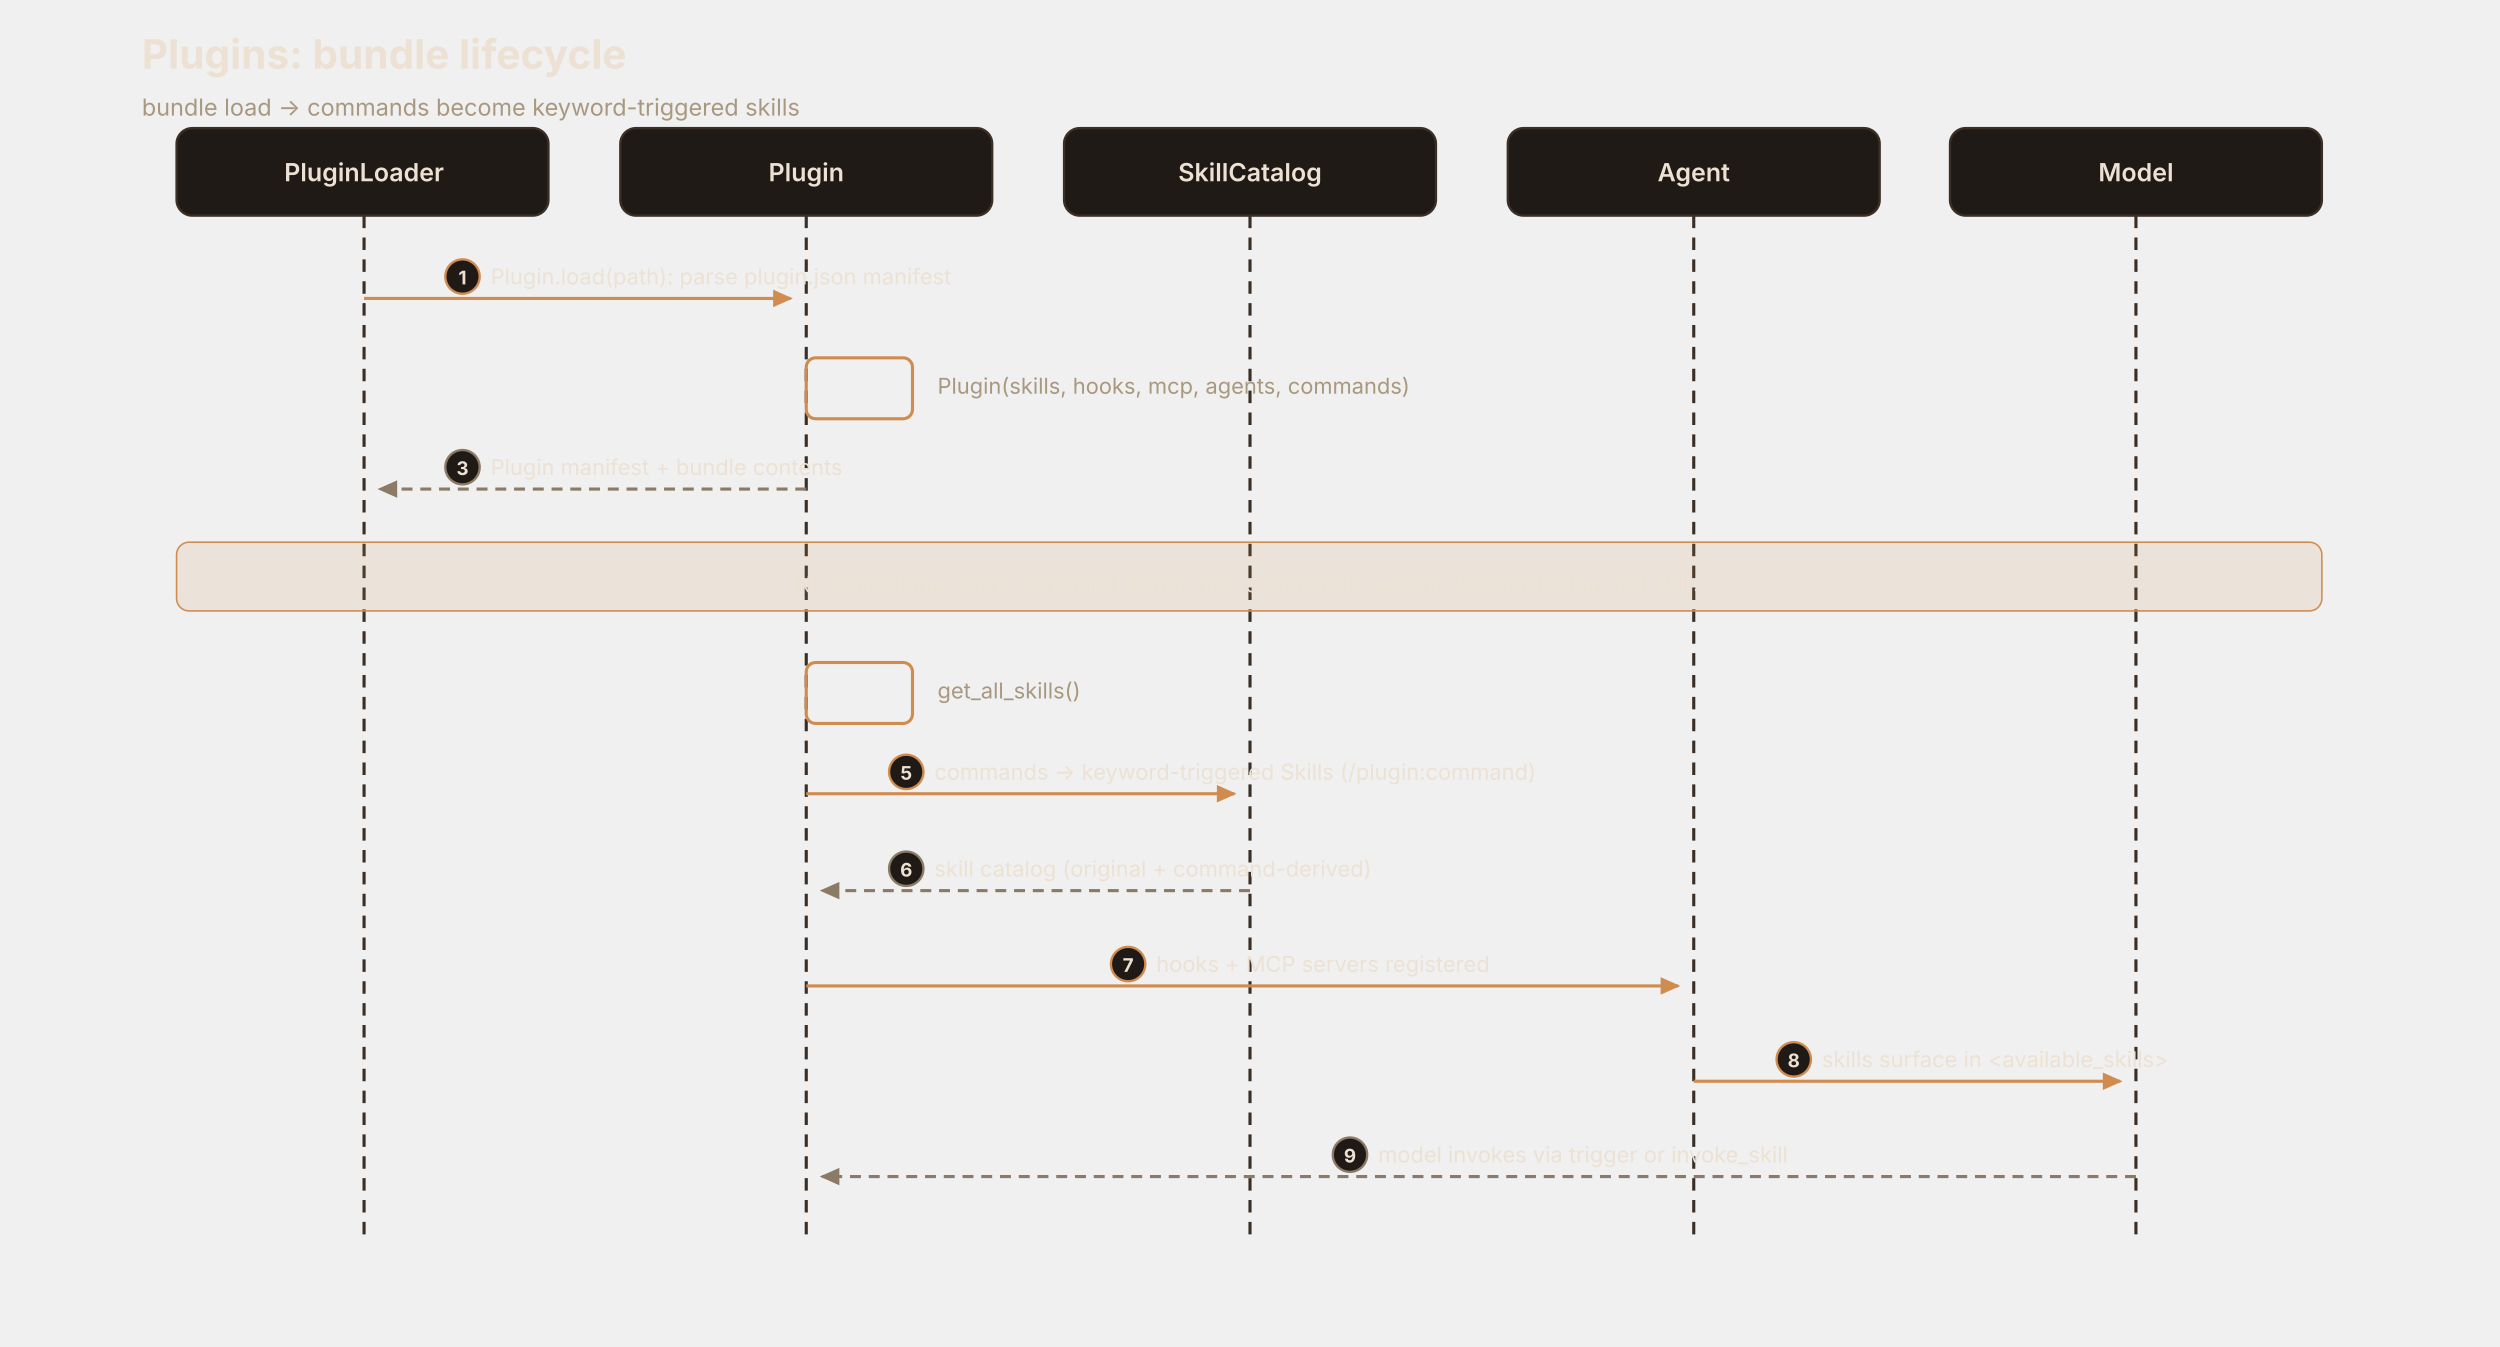
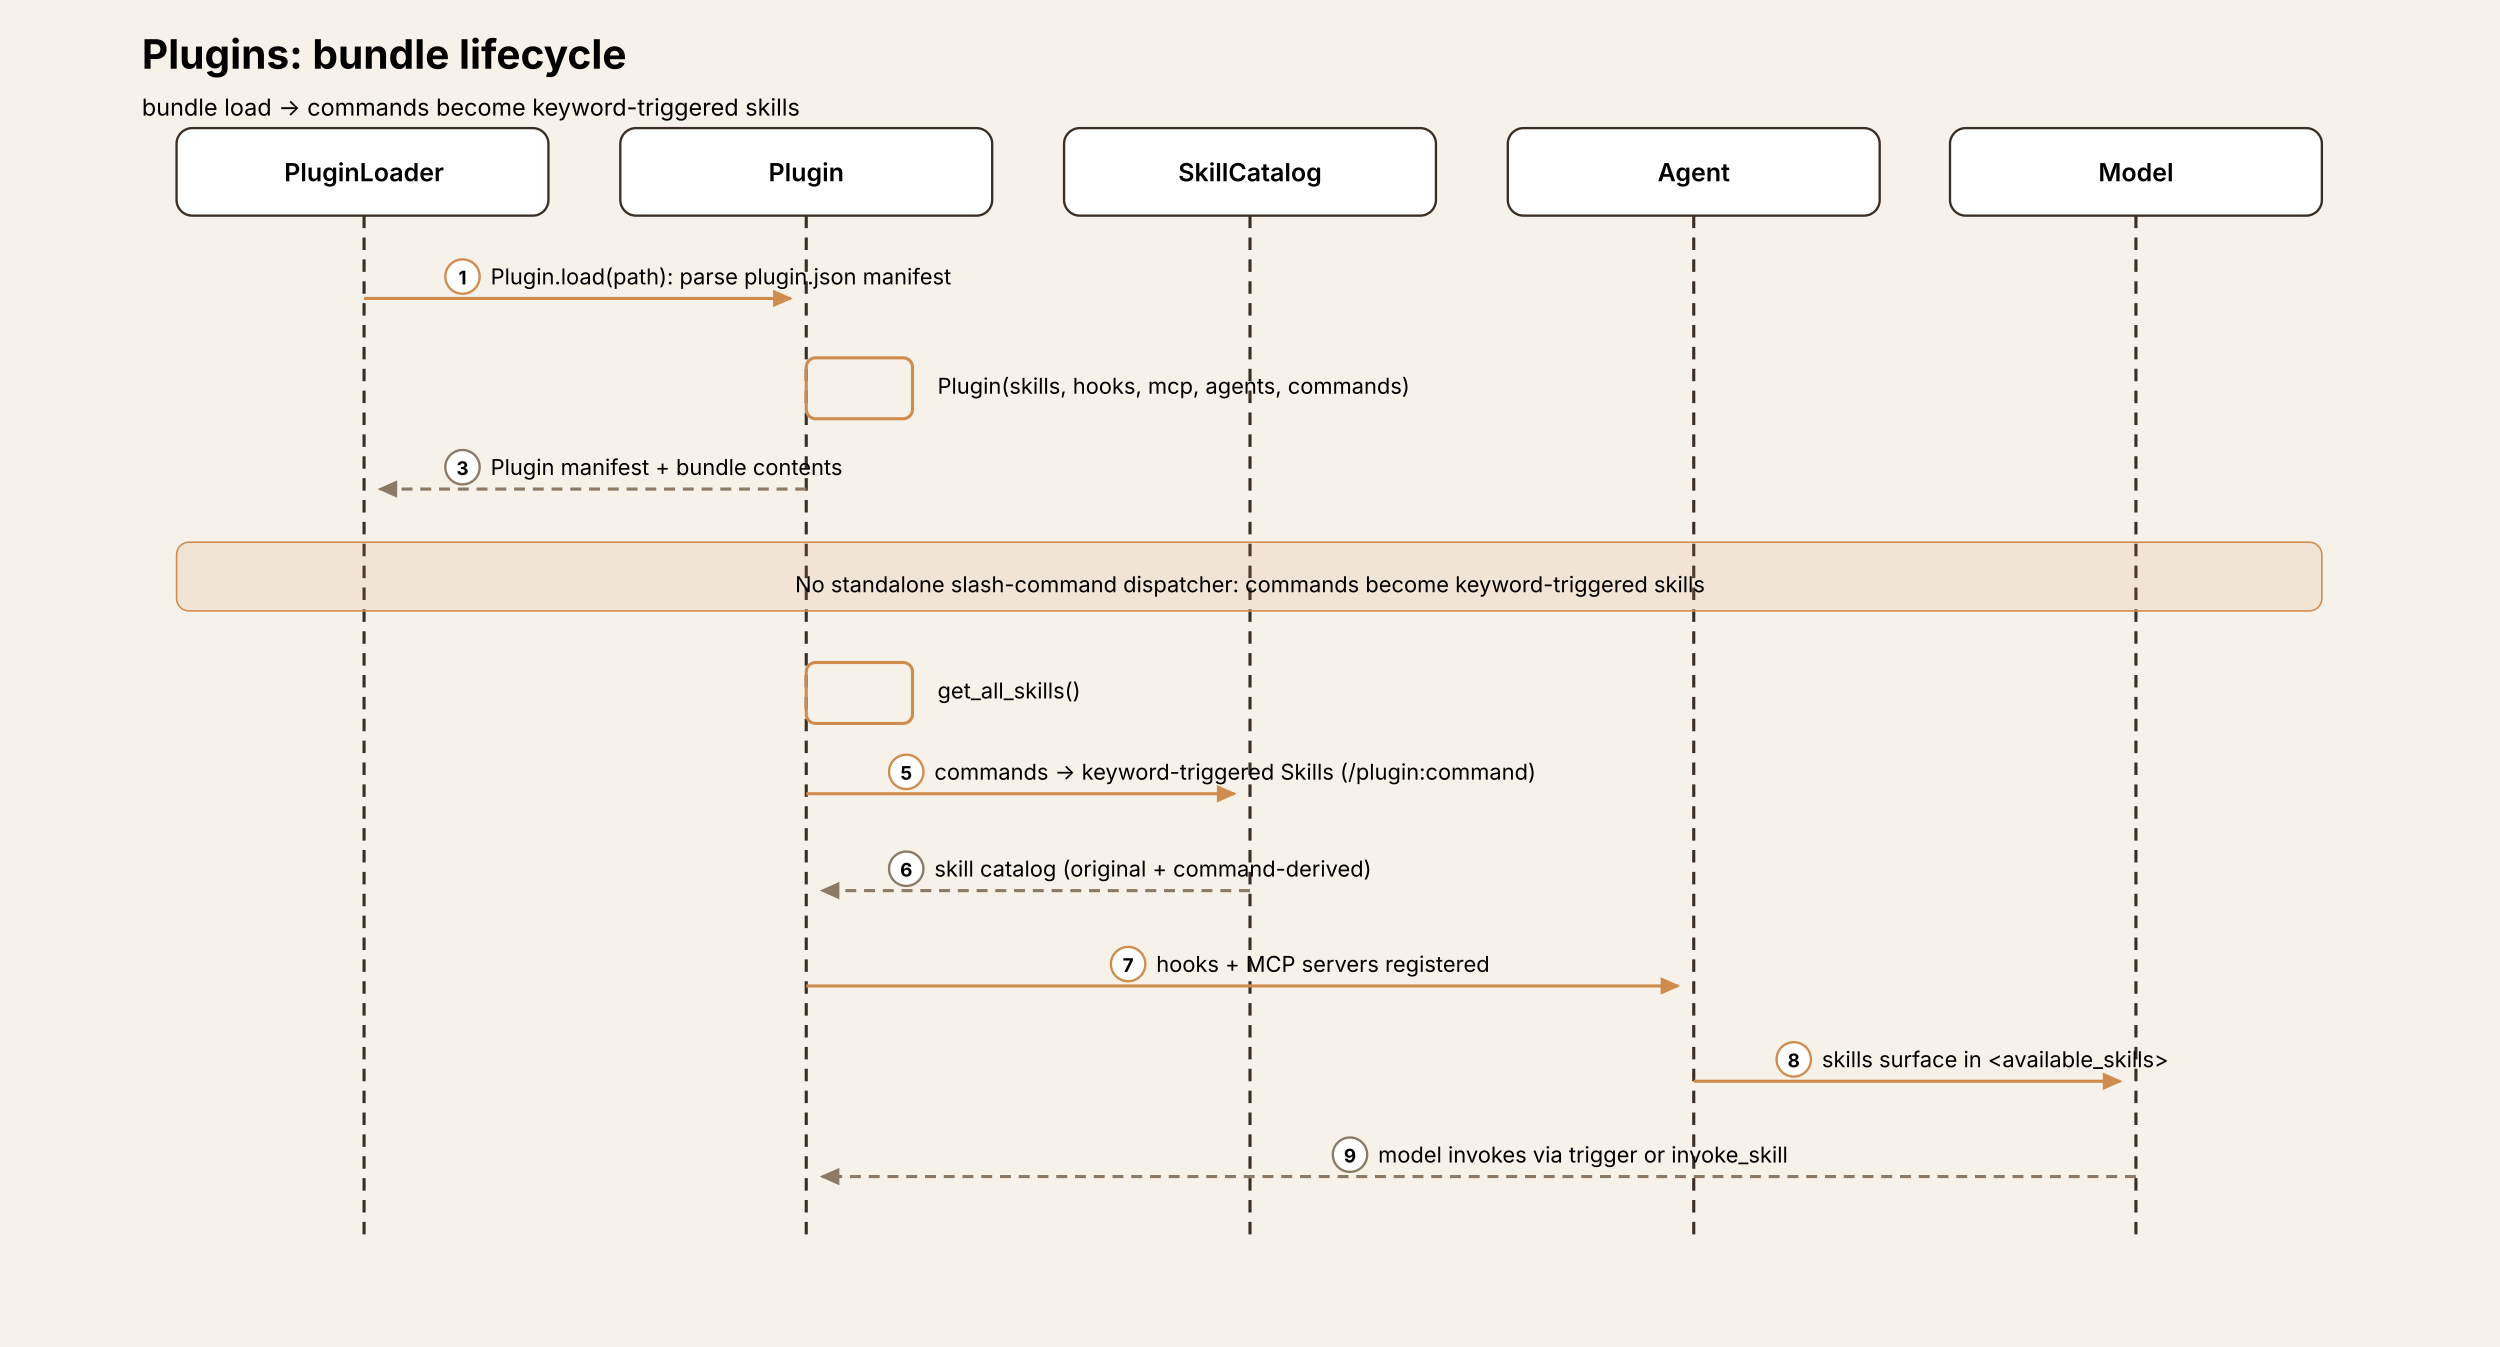
<svg xmlns="http://www.w3.org/2000/svg" viewBox="0 0 1600 862" width="1600" font-family="system-ui, -apple-system, sans-serif">
  <defs>
    <marker id="arrc" viewBox="0 0 10 10" refX="8" refY="5" markerWidth="7" markerHeight="7" orient="auto-start-reverse">
      <path d="M 0 1 L 9 5 L 0 9 z" fill="#d08c4e" />
    </marker>
    <marker id="arrr" viewBox="0 0 10 10" refX="8" refY="5" markerWidth="7" markerHeight="7" orient="auto-start-reverse">
      <path d="M 0 1 L 9 5 L 0 9 z" fill="#8a7a66" />
    </marker>
  </defs>
-   <text x="90.78" y="44" font-size="26" font-weight="700" fill="#ece1d3">Plugins: bundle lifecycle</text>
-   <text x="90.78" y="74" font-size="15" fill="#a89880">bundle load -&gt; commands become keyword-triggered skills</text>
+   <rect x="0" y="0" width="1600" height="862" fill="#f7f2e9" />
+   <text x="90.78" y="44" font-size="26" font-weight="700" fill="#000000">Plugins: bundle lifecycle</text>
+   <text x="90.78" y="74" font-size="15" fill="#000000">bundle load -&gt; commands become keyword-triggered skills</text>
  <line x1="233" y1="110" x2="233" y2="794" stroke="#3a2f26" stroke-width="2" stroke-dasharray="8 6" />
-   <rect x="113" y="82" width="238" height="56" rx="10" fill="#1f1a15" stroke="#3a2f26" stroke-width="1.5" />
-   <text x="233" y="116" text-anchor="middle" font-size="16" font-weight="600" fill="#ece1d3">PluginLoader</text>
+   <rect x="113" y="82" width="238" height="56" rx="10" fill="#ffffff" stroke="#3a2f26" stroke-width="1.5" />
+   <text x="233" y="116" text-anchor="middle" font-size="16" font-weight="600" fill="#000000">PluginLoader</text>
  <line x1="516" y1="110" x2="516" y2="794" stroke="#3a2f26" stroke-width="2" stroke-dasharray="8 6" />
-   <rect x="397" y="82" width="238" height="56" rx="10" fill="#1f1a15" stroke="#3a2f26" stroke-width="1.5" />
-   <text x="516" y="116" text-anchor="middle" font-size="16" font-weight="600" fill="#ece1d3">Plugin</text>
+   <rect x="397" y="82" width="238" height="56" rx="10" fill="#ffffff" stroke="#3a2f26" stroke-width="1.5" />
+   <text x="516" y="116" text-anchor="middle" font-size="16" font-weight="600" fill="#000000">Plugin</text>
  <line x1="800" y1="110" x2="800" y2="794" stroke="#3a2f26" stroke-width="2" stroke-dasharray="8 6" />
-   <rect x="681" y="82" width="238" height="56" rx="10" fill="#1f1a15" stroke="#3a2f26" stroke-width="1.5" />
-   <text x="800" y="116" text-anchor="middle" font-size="16" font-weight="600" fill="#ece1d3">SkillCatalog</text>
+   <rect x="681" y="82" width="238" height="56" rx="10" fill="#ffffff" stroke="#3a2f26" stroke-width="1.5" />
+   <text x="800" y="116" text-anchor="middle" font-size="16" font-weight="600" fill="#000000">SkillCatalog</text>
  <line x1="1084" y1="110" x2="1084" y2="794" stroke="#3a2f26" stroke-width="2" stroke-dasharray="8 6" />
-   <rect x="965" y="82" width="238" height="56" rx="10" fill="#1f1a15" stroke="#3a2f26" stroke-width="1.5" />
-   <text x="1084" y="116" text-anchor="middle" font-size="16" font-weight="600" fill="#ece1d3">Agent</text>
+   <rect x="965" y="82" width="238" height="56" rx="10" fill="#ffffff" stroke="#3a2f26" stroke-width="1.5" />
+   <text x="1084" y="116" text-anchor="middle" font-size="16" font-weight="600" fill="#000000">Agent</text>
  <line x1="1367" y1="110" x2="1367" y2="794" stroke="#3a2f26" stroke-width="2" stroke-dasharray="8 6" />
-   <rect x="1248" y="82" width="238" height="56" rx="10" fill="#1f1a15" stroke="#3a2f26" stroke-width="1.5" />
-   <text x="1367" y="116" text-anchor="middle" font-size="16" font-weight="600" fill="#ece1d3">Model</text>
+   <rect x="1248" y="82" width="238" height="56" rx="10" fill="#ffffff" stroke="#3a2f26" stroke-width="1.5" />
+   <text x="1367" y="116" text-anchor="middle" font-size="16" font-weight="600" fill="#000000">Model</text>
  <line x1="233" y1="191" x2="506" y2="191" stroke="#d08c4e" stroke-width="2" marker-end="url(#arrc)" />
-   <circle cx="296" cy="177" r="11" fill="#1f1a15" stroke="#d08c4e" stroke-width="1.5" />
-   <text x="296" y="182" text-anchor="middle" font-size="12" font-weight="700" fill="#ece1d3">1</text>
-   <text x="314" y="182" font-size="14" fill="#ece1d3">Plugin.load(path): parse plugin.json manifest</text>
+   <circle cx="296" cy="177" r="11" fill="#ffffff" stroke="#d08c4e" stroke-width="1.5" />
+   <text x="296" y="182" text-anchor="middle" font-size="12" font-weight="700" fill="#000000">1</text>
+   <text x="314" y="182" font-size="14" fill="#000000">Plugin.load(path): parse plugin.json manifest</text>
  <rect x="516" y="229" width="68" height="39" rx="6" fill="none" stroke="#d08c4e" stroke-width="2" />
-   <text x="600" y="252" font-size="14" fill="#a89880">Plugin(skills, hooks, mcp, agents, commands)</text>
+   <text x="600" y="252" font-size="14" fill="#000000">Plugin(skills, hooks, mcp, agents, commands)</text>
  <line x1="516" y1="313" x2="243" y2="313" stroke="#8a7a66" stroke-width="2" stroke-dasharray="7 5" marker-end="url(#arrr)" />
-   <circle cx="296" cy="299" r="11" fill="#1f1a15" stroke="#8a7a66" stroke-width="1.5" />
-   <text x="296" y="304" text-anchor="middle" font-size="12" font-weight="700" fill="#ece1d3">3</text>
-   <text x="314" y="304" font-size="14" fill="#ece1d3">Plugin manifest + bundle contents</text>
+   <circle cx="296" cy="299" r="11" fill="#ffffff" stroke="#8a7a66" stroke-width="1.5" />
+   <text x="296" y="304" text-anchor="middle" font-size="12" font-weight="700" fill="#000000">3</text>
+   <text x="314" y="304" font-size="14" fill="#000000">Plugin manifest + bundle contents</text>
  <rect x="113" y="347" width="1373" height="44" rx="8" fill="#d08c4e22" stroke="#d08c4e" stroke-width="1" />
-   <text x="800" y="379" text-anchor="middle" font-size="14" fill="#ece1d3">No standalone slash-command dispatcher: commands become keyword-triggered skills</text>
+   <text x="800" y="379" text-anchor="middle" font-size="14" fill="#000000">No standalone slash-command dispatcher: commands become keyword-triggered skills</text>
  <rect x="516" y="424" width="68" height="39" rx="6" fill="none" stroke="#d08c4e" stroke-width="2" />
-   <text x="600" y="447" font-size="14" fill="#a89880">get_all_skills()</text>
+   <text x="600" y="447" font-size="14" fill="#000000">get_all_skills()</text>
  <line x1="516" y1="508" x2="790" y2="508" stroke="#d08c4e" stroke-width="2" marker-end="url(#arrc)" />
-   <circle cx="580" cy="494" r="11" fill="#1f1a15" stroke="#d08c4e" stroke-width="1.5" />
-   <text x="580" y="499" text-anchor="middle" font-size="12" font-weight="700" fill="#ece1d3">5</text>
-   <text x="598" y="499" font-size="14" fill="#ece1d3">commands -&gt; keyword-triggered Skills (/plugin:command)</text>
+   <circle cx="580" cy="494" r="11" fill="#ffffff" stroke="#d08c4e" stroke-width="1.5" />
+   <text x="580" y="499" text-anchor="middle" font-size="12" font-weight="700" fill="#000000">5</text>
+   <text x="598" y="499" font-size="14" fill="#000000">commands -&gt; keyword-triggered Skills (/plugin:command)</text>
  <line x1="800" y1="570" x2="526" y2="570" stroke="#8a7a66" stroke-width="2" stroke-dasharray="7 5" marker-end="url(#arrr)" />
-   <circle cx="580" cy="556" r="11" fill="#1f1a15" stroke="#8a7a66" stroke-width="1.5" />
-   <text x="580" y="561" text-anchor="middle" font-size="12" font-weight="700" fill="#ece1d3">6</text>
-   <text x="598" y="561" font-size="14" fill="#ece1d3">skill catalog (original + command-derived)</text>
+   <circle cx="580" cy="556" r="11" fill="#ffffff" stroke="#8a7a66" stroke-width="1.5" />
+   <text x="580" y="561" text-anchor="middle" font-size="12" font-weight="700" fill="#000000">6</text>
+   <text x="598" y="561" font-size="14" fill="#000000">skill catalog (original + command-derived)</text>
  <line x1="516" y1="631" x2="1074" y2="631" stroke="#d08c4e" stroke-width="2" marker-end="url(#arrc)" />
-   <circle cx="722" cy="617" r="11" fill="#1f1a15" stroke="#d08c4e" stroke-width="1.5" />
-   <text x="722" y="622" text-anchor="middle" font-size="12" font-weight="700" fill="#ece1d3">7</text>
-   <text x="740" y="622" font-size="14" fill="#ece1d3">hooks + MCP servers registered</text>
+   <circle cx="722" cy="617" r="11" fill="#ffffff" stroke="#d08c4e" stroke-width="1.5" />
+   <text x="722" y="622" text-anchor="middle" font-size="12" font-weight="700" fill="#000000">7</text>
+   <text x="740" y="622" font-size="14" fill="#000000">hooks + MCP servers registered</text>
  <line x1="1084" y1="692" x2="1357" y2="692" stroke="#d08c4e" stroke-width="2" marker-end="url(#arrc)" />
-   <circle cx="1148" cy="678" r="11" fill="#1f1a15" stroke="#d08c4e" stroke-width="1.5" />
-   <text x="1148" y="683" text-anchor="middle" font-size="12" font-weight="700" fill="#ece1d3">8</text>
-   <text x="1166" y="683" font-size="14" fill="#ece1d3">skills surface in &lt;available_skills&gt;</text>
+   <circle cx="1148" cy="678" r="11" fill="#ffffff" stroke="#d08c4e" stroke-width="1.5" />
+   <text x="1148" y="683" text-anchor="middle" font-size="12" font-weight="700" fill="#000000">8</text>
+   <text x="1166" y="683" font-size="14" fill="#000000">skills surface in &lt;available_skills&gt;</text>
  <line x1="1367" y1="753" x2="526" y2="753" stroke="#8a7a66" stroke-width="2" stroke-dasharray="7 5" marker-end="url(#arrr)" />
-   <circle cx="864" cy="739" r="11" fill="#1f1a15" stroke="#8a7a66" stroke-width="1.5" />
-   <text x="864" y="744" text-anchor="middle" font-size="12" font-weight="700" fill="#ece1d3">9</text>
-   <text x="882" y="744" font-size="14" fill="#ece1d3">model invokes via trigger or invoke_skill</text>
+   <circle cx="864" cy="739" r="11" fill="#ffffff" stroke="#8a7a66" stroke-width="1.5" />
+   <text x="864" y="744" text-anchor="middle" font-size="12" font-weight="700" fill="#000000">9</text>
+   <text x="882" y="744" font-size="14" fill="#000000">model invokes via trigger or invoke_skill</text>
</svg>
